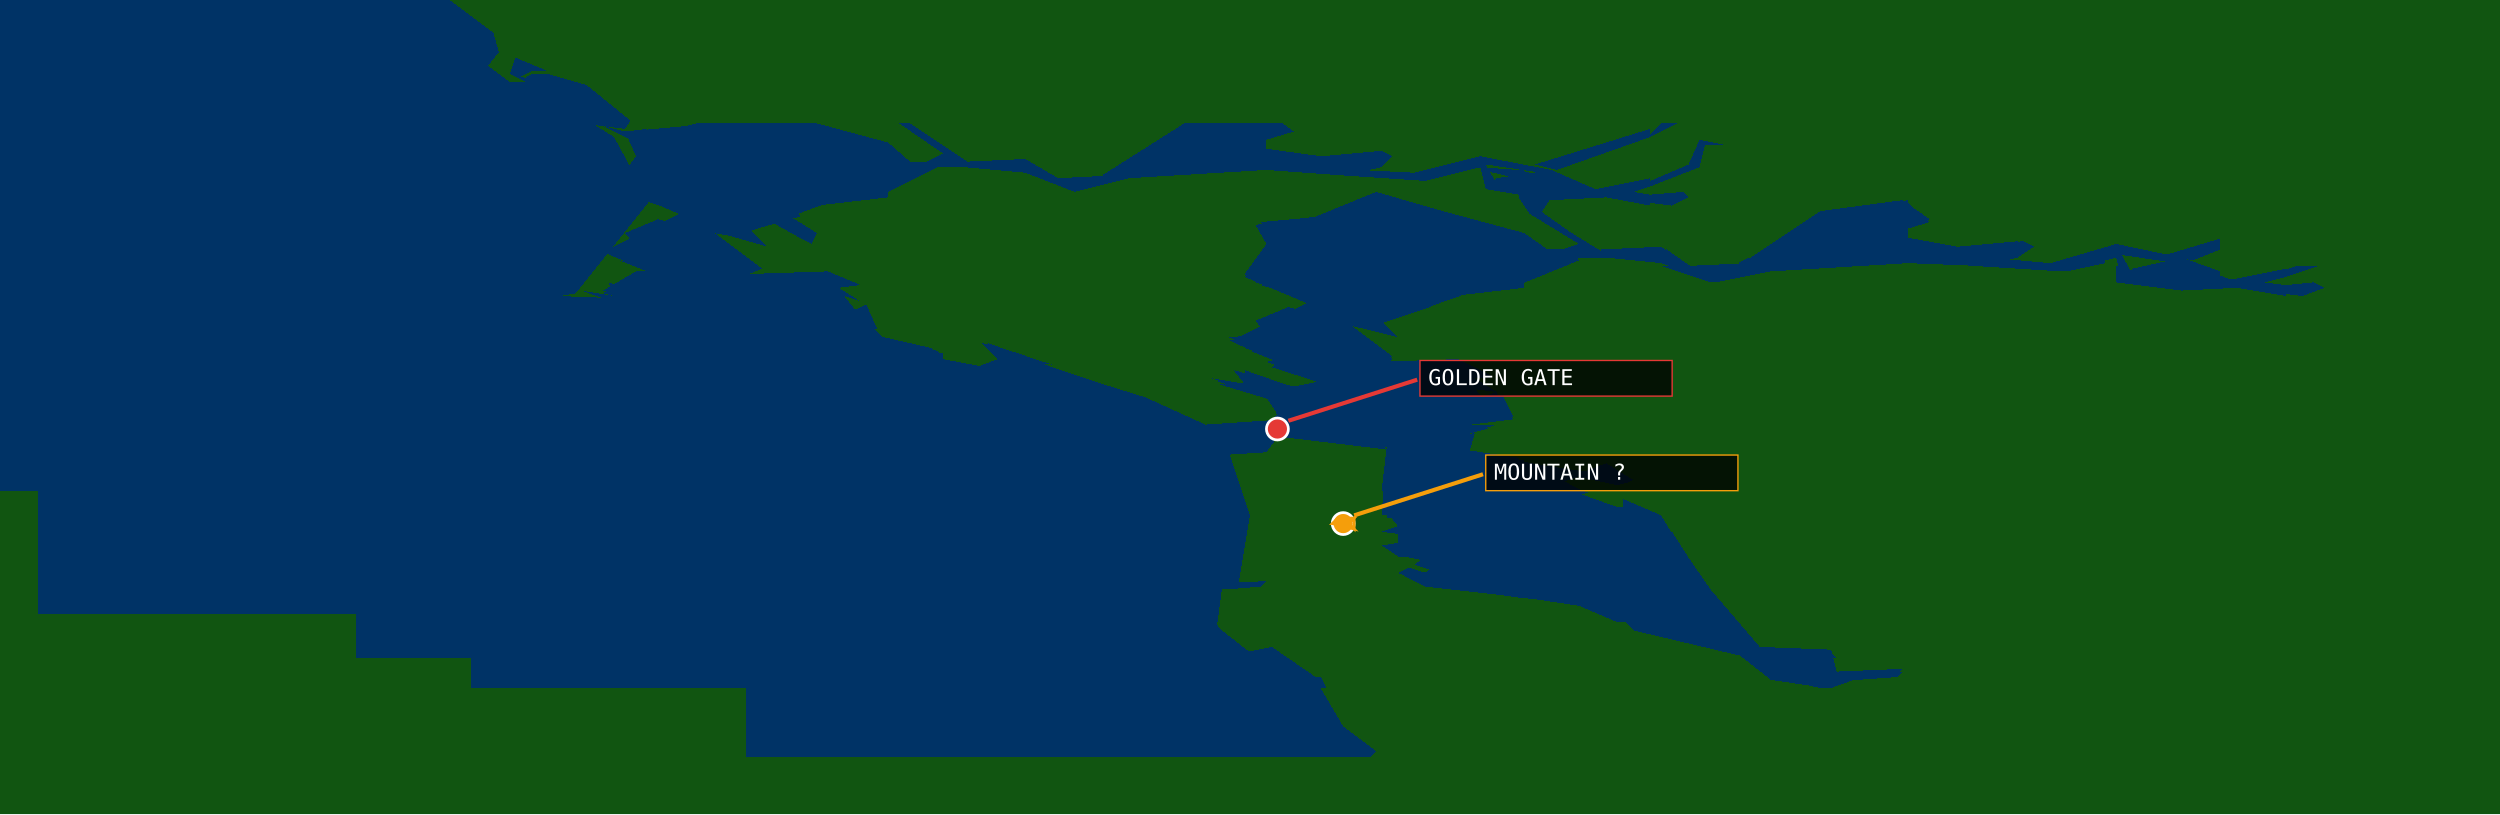
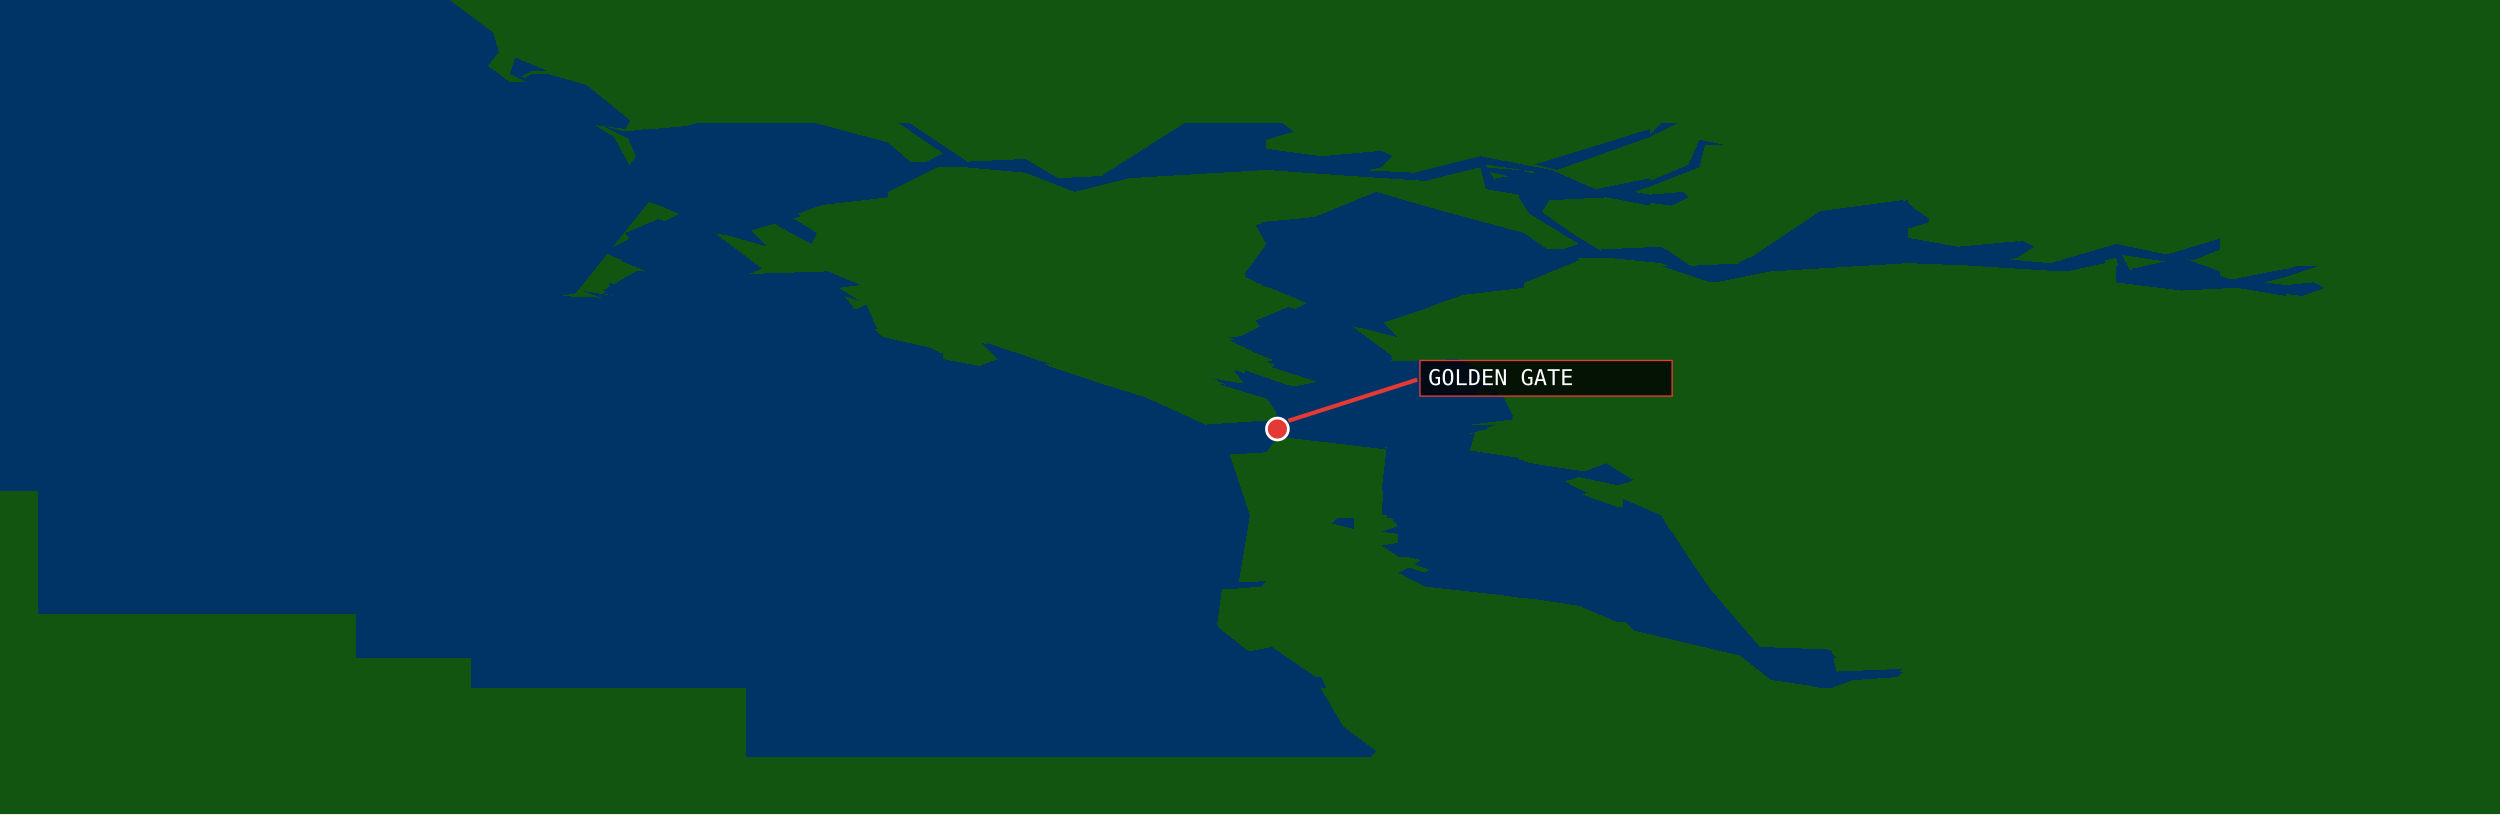
<svg xmlns="http://www.w3.org/2000/svg" width="912" height="297" viewBox="0 0 912 297" shape-rendering="crispEdges">
  <rect width="912" height="297" fill="#115511" />
  <g fill="#003366" stroke="none">
    <polygon points="138,0 228,72 194,111 234,111 238,100 438,159 446,179 0,179 0,0" />
    <polygon points="512,159 564,179 512,179" />
    <polygon points="502,72 458,103 502,117 564,95" />
    <polygon points="432,159 468,154 494,133 532,137 528,168 494,154 428,163" />
    <polygon points="480,109 450,124 484,139 508,130" />
    <polygon points="188,21 200,26 194,26 190,28 194,29 192,30 186,27" />
    <polygon points="132,11 180,12 182,19 178,24 186,30 192,30 224,50 230,61 238,68 236,71 132,71" />
    <polygon points="192,28 194,27 200,27 214,31 230,44 228,47 212,45 192,30" />
    <polygon points="220,46 228,48 236,47 236,52 246,54 240,56" />
    <polygon points="240,56 252,51 254,58 274,71 264,71" />
    <polygon points="554,62 554,71 550,69 552,65 540,61" />
    <polygon points="132,70 236,71 208,105 202,107 204,108 230,109 220,106 232,99 242,99 248,100 276,102 276,129 132,129" />
    <polygon points="248,82 246,91 254,89 246,98 254,98 256,94 258,98 266,99 242,99 232,91 240,91" />
    <polygon points="264,71 272,71 276,74 276,78" />
    <polygon points="276,102 312,114 318,122 340,127 342,129 274,129" />
    <polygon points="358,125 372,129 362,129" />
    <polygon points="276,74 280,78 284,78 284,80 288,80 298,85 294,88 276,78" />
    <polygon points="480,111 474,113 470,112 458,117 462,122 448,123 464,129 506,129 496,125" />
    <polygon points="462,89 518,103 520,111 502,117 508,122 496,118 484,116 480,111 454,100" />
    <polygon points="502,70 554,85 554,104 528,107 462,89 458,82 480,79" />
    <polygon points="132,128 276,128 276,179 132,179" />
    <polygon points="272,128 342,129 342,131 356,134 364,131 362,129 372,129 380,132 366,131 384,134 414,144 414,179 272,179" />
    <polygon points="414,144 438,155 468,153 460,164 444,165 450,179 410,179" />
    <polygon points="450,135 472,141 482,139 506,163 462,158 464,153 466,151 462,145 442,138 454,140" />
    <polygon points="454,127 506,129 502,132 532,131 542,136 536,137 544,142 536,141 484,140 462,132 466,131" />
    <polygon points="482,139 536,141 540,145 546,143 550,152 534,154 534,155 544,155 510,164 488,156" />
    <polygon points="506,162 528,159 536,158 534,165 554,168 554,179 504,179" />
    <polygon points="136,0 136,12 0,12 0,0" />
    <polygon points="164,0 180,12 136,12 134,0" />
    <polygon points="0,11 136,11 136,71 0,71" />
    <polygon points="554,62 558,63 554,69" />
    <polygon points="554,69 564,71 554,71" />
    <polygon points="0,70 136,70 136,129 0,129" />
    <polygon points="554,85 564,91 572,91 574,93 552,103" />
    <polygon points="554,71 564,71 560,78 586,93 574,93 570,91 576,89 558,78" />
    <polygon points="584,91 606,90 616,97 638,96 638,99 624,102 606,95 584,93" />
    <polygon points="634,96 638,94 638,97" />
    <polygon points="0,128 136,128 136,179 0,179" />
    <polygon points="552,168 578,172 584,170 594,174 592,176 574,173 564,176 550,176" />
    <polygon points="552,175 568,175 574,179 552,179" />
    <polygon points="14,70 208,127 220,156 202,196 238,215 14,221" />
    <polygon points="282,127 376,161 402,202 286,169" />
    <polygon points="264,45 228,71 272,85 332,63 288,45" />
    <polygon points="202,127 238,122 264,101 302,105 298,135 264,122 198,131" />
    <polygon points="250,77 220,92 256,107 278,98" />
    <polygon points="14,209 238,215 246,224 14,224" />
    <polygon points="250,79 244,81 240,80 228,85 232,90 218,91 234,97 276,97 266,93" />
    <polygon points="232,57 288,71 292,79 274,84 280,90 266,86 254,84 250,79 224,68" />
    <polygon points="298,45 324,52 324,72 298,75 232,57 228,48 250,46 254,45" />
    <polygon points="324,52 332,59 342,59 342,61 322,71" />
    <polygon points="332,45 332,45 356,61 342,61 338,59 344,56 328,45 328,45" />
    <polygon points="352,59 374,58 386,65 406,64 412,65 392,70 374,63 352,61" />
    <polygon points="402,64 432,45 434,45 462,45 462,62 412,65" />
    <polygon points="468,45 472,48 462,51 462,45" />
    <polygon points="460,54 482,57 504,55 508,57 504,61 490,64 462,62" />
    <polygon points="496,62 516,63 540,57 566,62 562,63 542,60 546,67 542,69 540,61 520,66 490,64" />
    <polygon points="566,62 582,69 602,65 602,68 596,70 602,71 602,75 586,72 566,73 542,69 546,65" />
    <polygon points="602,47 560,60 568,62 602,50" />
    <polygon points="184,112 208,123 238,120 230,132 216,132 224,155 178,155" />
    <polygon points="222,103 242,109 252,107 276,131 232,126 234,121 236,119 232,113 212,106 224,108" />
    <polygon points="226,95 276,97 272,100 302,99 314,104 306,105 314,110 308,108 254,108 234,100 236,99" />
    <polygon points="252,107 308,108 312,113 316,111 320,120 304,122 304,123 314,123 282,132 260,124" />
    <polygon points="276,130 298,126 306,126 304,133 324,135 324,155 274,155" />
    <polygon points="322,135 346,139 354,137 362,141 360,143 342,140 332,143 320,143" />
    <polygon points="322,142 336,142 348,147 344,147 344,148 358,153 360,155 320,155" />
    <polygon points="358,153 360,152 360,150 374,155 358,155" />
    <polygon points="180,154 224,155 220,179 212,179 212,195 224,205 232,203 248,215 180,215" />
    <polygon points="276,154 280,160 274,161 282,162 280,166 274,166 282,170 292,172 324,155" />
    <polygon points="290,170 286,173 292,175 290,176 284,175 282,177 290,180 324,185 324,155" />
    <polygon points="320,154 374,155 390,182 368,194 358,194 342,188 324,185" />
    <polygon points="390,182 410,203 404,206 366,197 362,192" />
    <polygon points="400,204 410,203 436,205 438,213 462,212 460,214 448,215 414,215" />
    <polygon points="44,70 80,82 90,90 110,95 112,97 42,97" />
    <polygon points="128,93 142,97 132,97" />
    <polygon points="48,45 50,45 52,45 52,47 56,47 66,52 64,55 44,45 44,45" />
    <polygon points="606,45 602,49 602,50 612,45" />
    <polygon points="620,51 616,60 602,66 602,68 620,61 622,53 630,53" />
    <polygon points="602,71 614,70 616,72 610,75 602,74" />
    <polygon points="40,96 112,97 112,99 128,102 134,99 132,97 142,97 152,100 136,99 154,102 184,112 184,155 40,155" />
    <polygon points="40,154 184,154 184,215 40,215" />
    <polygon points="40,213 184,213 184,224 40,224" />
    <polygon points="250,215 254,224 180,224 180,213" />
    <polygon points="414,215 450,214 434,218" />
    <polygon points="256,158 264,159 260,158" />
    <polygon points="264,159 262,156 260,158" />
    <polygon points="262,156 258,156 260,158" />
    <polygon points="258,156 256,158 260,158" />
    <polygon points="728,95 750,96 768,92 768,96 754,99 722,97" />
    <polygon points="134,129 278,129 278,189 134,189" />
    <polygon points="134,187 278,187 278,240 134,240" />
    <polygon points="486,191 494,193 492,191" />
    <polygon points="494,193 494,189 492,191" />
    <polygon points="494,189 488,189 492,191" />
    <polygon points="488,189 486,191 492,191" />
    <polygon points="216,61 230,72 196,112 234,112 238,101 440,159 452,189 436,229 454,240 130,240 130,61" />
    <polygon points="512,159 610,194 636,235 518,202" />
    <polygon points="504,72 460,104 504,118 566,96" />
    <polygon points="436,159 470,154 496,135 534,138 530,168 496,154 432,163" />
    <polygon points="482,110 452,125 488,140 508,131" />
    <polygon points="130,239 144,240 130,240" />
    <polygon points="278,103 314,115 322,123 344,129 344,131 276,131" />
    <polygon points="362,126 376,131 366,131" />
    <polygon points="276,74 282,78 286,78 286,80 290,80 298,85 296,89 278,78" />
    <polygon points="482,112 476,114 472,113 460,118 464,123 448,124 466,131 508,131 498,126" />
    <polygon points="464,90 518,104 522,112 504,118 510,123 498,120 484,117 482,112 456,101" />
    <polygon points="504,71 556,85 556,105 530,108 464,90 460,82 482,79" />
    <polygon points="556,85 566,92 574,92 576,95 554,104" />
    <polygon points="556,71 566,72 562,78 588,94 576,94 572,92 578,90 558,78" />
    <polygon points="586,93 608,91 618,98 640,97 646,99 626,103 606,96 586,94" />
    <polygon points="634,98 666,78 696,73 696,96 646,99" />
    <polygon points="274,129 344,131 346,132 360,135 368,132 366,131 376,131 384,134 370,132 386,135 418,145 418,189 274,189" />
    <polygon points="418,145 440,155 470,153 462,164 448,165 454,189 412,189" />
    <polygon points="452,136 472,143 484,140 506,163 464,158 466,153 468,151 464,146 446,140 456,141" />
    <polygon points="456,128 508,131 504,134 534,132 544,138 538,138 546,143 538,142 486,141 464,134 466,132" />
    <polygon points="484,140 538,142 542,146 548,144 552,152 536,154 536,155 546,155 512,164 490,156" />
    <polygon points="508,162 530,159 538,158 536,165 556,168 556,189 506,189" />
    <polygon points="554,168 578,173 586,170 596,175 594,176 576,173 566,176 552,176" />
    <polygon points="554,175 570,175 580,181 578,180 576,181 592,186 592,189 552,189" />
    <polygon points="592,186 594,185 594,183 606,189 592,189" />
    <polygon points="274,187 418,187 418,240 274,240" />
    <polygon points="414,187 454,189 452,213 446,213 444,228 454,239 464,236 468,240 414,240" />
    <polygon points="508,187 512,193 504,194 512,195 512,199 506,199 512,203 522,205 556,189" />
    <polygon points="520,203 518,206 524,208 522,209 514,208 512,210 522,214 556,218 556,189" />
    <polygon points="552,187 606,189 624,215 602,227 592,227 576,221 556,218" />
    <polygon points="624,215 642,236 636,239 598,230 596,226" />
    <polygon points="634,237 642,236 668,238 670,240 638,240" />
    <polygon points="232,61 232,61 240,68 238,72 134,72 134,61" />
    <polygon points="258,61 276,72 264,72 248,61" />
    <polygon points="556,62 556,72 552,69 554,65 540,62" />
    <polygon points="554,62 558,63 556,69" />
    <polygon points="554,69 566,72 554,72" />
    <polygon points="134,70 238,72 210,107 204,108 206,109 232,111 222,107 234,101 244,100 250,101 278,103 278,131 134,131" />
    <polygon points="250,83 248,92 256,90 248,99 256,99 258,95 258,99 268,100 244,100 234,93 242,92" />
    <polygon points="264,71 274,72 278,75 278,78" />
    <polygon points="696,74 704,81 694,84" />
    <polygon points="694,87 714,90 738,88 742,90 736,94 722,97 696,96" />
    <polygon points="228,72 194,112 234,112 238,101 438,160 452,188 434,229 470,247 358,251 172,251 172,72" />
    <polygon points="512,160 608,194 634,234 516,201" />
    <polygon points="502,72 460,103 502,117 564,95 502,72" />
    <polygon points="434,160 470,154 494,134 534,138 530,168 494,154 430,162" />
    <polygon points="482,110 452,125 486,139 506,130" />
    <polygon points="172,240 470,247 472,251 172,251" />
    <polygon points="276,102 312,114 320,123 342,128 344,130 274,130" />
    <polygon points="360,125 374,130 364,130" />
    <polygon points="276,74 280,78 284,78 284,80 288,79 298,85 296,88 276,77" />
    <polygon points="482,111 476,114 472,113 460,118 464,123 450,124 466,130 506,130 496,126" />
    <polygon points="464,89 518,103 522,112 504,117 510,123 496,119 486,117 482,111 456,100" />
    <polygon points="508,72 554,85 554,104 528,108 464,89 460,81 482,79 498,72" />
    <polygon points="554,85 564,91 574,91 574,94 552,104" />
    <polygon points="564,72 562,77 586,94 574,94 570,91 576,89 558,78 554,72" />
    <polygon points="584,92 606,90 616,97 638,97 644,98 624,103 606,95 584,93" />
    <polygon points="634,97 664,77 694,73 694,95 644,98" />
    <polygon points="272,128 344,130 344,131 360,134 366,132 364,130 374,130 384,133 368,132 386,135 416,145 416,188 272,188" />
    <polygon points="416,145 440,156 470,153 462,163 448,164 456,188 410,188" />
    <polygon points="454,135 474,142 484,139 506,162 464,159 466,153 468,151 464,146 444,139 456,140" />
    <polygon points="458,127 506,130 502,133 532,132 544,137 536,138 544,142 538,141 486,140 466,133 468,131" />
    <polygon points="484,139 538,141 540,145 546,144 550,153 534,154 534,155 544,155 510,163 490,157" />
    <polygon points="506,161 528,159 536,159 534,164 554,167 554,188 504,188" />
    <polygon points="552,168 578,172 586,169 594,174 592,176 574,173 564,176 550,175" />
    <polygon points="552,175 568,175 580,180 576,180 576,180 590,185 592,188 550,188" />
    <polygon points="590,185 592,185 592,182 606,188 590,188" />
    <polygon points="272,186 416,186 416,247 272,247" />
    <polygon points="412,186 456,188 452,212 444,212 442,227 456,238 464,236 480,247 412,247" />
    <polygon points="506,187 510,192 504,194 510,194 510,198 504,199 510,203 522,204 554,188" />
    <polygon points="520,203 516,206 522,207 520,209 514,207 510,209 520,213 554,218 554,188" />
    <polygon points="550,186 606,188 622,215 600,226 590,226 574,220 554,218" />
    <polygon points="622,215 642,236 636,238 598,230 594,225" />
    <polygon points="632,237 642,236 668,237 670,245 694,244 692,246 680,247 646,247" />
    <polygon points="236,72 208,106 202,107 204,109 232,110 220,107 232,100 242,99 248,100 276,102 276,130 172,130 172,72" />
    <polygon points="248,82 246,91 254,89 246,99 254,99 256,94 258,99 266,100 244,100 232,92 240,92" />
    <polygon points="274,72 276,74 276,77 266,72" />
    <polygon points="694,73 704,80 694,83" />
    <polygon points="692,86 714,90 736,88 740,90 736,93 720,97 694,95" />
    <polygon points="726,94 748,96 772,89 796,94 794,96 774,93 778,100 774,102 772,94 752,99 720,97" />
    <polygon points="796,94 810,99 810,105 796,105 774,102 778,98" />
    <polygon points="810,87 790,93 800,95 810,91" />
    <polygon points="172,128 276,128 276,188 172,188" />
    <polygon points="172,186 276,186 276,247 172,247" />
    <polygon points="172,245 276,245 276,251 172,251" />
    <polygon points="272,245 416,245 416,251 272,251" />
    <polygon points="482,247 484,251 412,251 412,245" />
    <polygon points="646,247 682,246 668,251 664,251" />
    <polygon points="486,191 494,192 490,190" />
    <polygon points="494,192 492,189 490,190" />
    <polygon points="492,189 488,189 490,190" />
    <polygon points="488,189 486,191 490,190" />
    <polygon points="272,111 438,160 450,189 434,230 468,248 272,253" />
    <polygon points="512,160 606,194 634,235 516,202" />
    <polygon points="470,97 460,104 504,118 564,97" />
    <polygon points="434,160 468,155 496,134 534,138 530,170 496,155 430,164" />
    <polygon points="482,111 450,125 486,140 508,131" />
    <polygon points="272,243 468,248 496,276 496,276 272,276" />
    <polygon points="480,112 476,114 470,113 460,118 464,123 448,124 466,131 508,131 496,126" />
    <polygon points="488,97 518,104 522,112 504,118 510,123 496,119 484,117 480,112 454,101 458,97" />
    <polygon points="556,97 556,105 530,108 486,97" />
    <polygon points="570,97 554,104 554,97" />
    <polygon points="614,97 616,98 636,97 644,98 624,103 606,97" />
    <polygon points="632,98 634,97 676,97 644,98" />
    <polygon points="722,97 720,97 710,97" />
    <polygon points="774,97 776,100 772,103 772,97 762,97 752,99 720,97 722,97" />
    <polygon points="800,97 814,102 834,98 834,101 826,103 834,104 834,108 816,105 796,106 772,103 778,98 786,97" />
    <polygon points="416,145 438,156 470,154 462,165 446,166 454,189 408,189" />
    <polygon points="452,136 472,143 484,140 506,164 464,159 464,154 466,152 464,146 444,140 454,141" />
    <polygon points="456,128 508,131 504,134 534,132 544,137 536,138 546,143 538,142 486,141 464,134 466,132" />
    <polygon points="484,140 538,142 542,146 546,144 552,153 536,155 536,156 544,156 512,165 490,157" />
    <polygon points="508,163 530,160 538,159 534,166 556,169 556,189 506,189" />
    <polygon points="554,169 578,173 586,171 594,176 590,177 576,174 566,177 552,177" />
    <polygon points="554,176 568,176 580,182 578,181 576,182 590,186 590,189 552,189" />
    <polygon points="590,186 592,186 592,184 604,189 590,189" />
    <polygon points="412,187 454,189 450,213 442,213 442,228 454,238 464,236 478,248 412,248" />
    <polygon points="508,187 512,193 504,194 512,195 510,199 504,199 512,203 522,205 556,189" />
    <polygon points="520,203 516,206 522,208 520,209 514,208 512,210 520,214 556,218 556,189" />
    <polygon points="552,187 604,189 620,215 600,227 590,227 576,221 556,218" />
    <polygon points="620,215 640,236 634,239 596,230 592,226" />
    <polygon points="632,237 640,236 666,238 670,246 694,245 692,247 678,248 646,248" />
    <polygon points="276,103 312,115 320,123 342,128 342,131 274,131" />
    <polygon points="360,126 374,131 364,131" />
    <polygon points="838,97 832,99 834,101 846,97" />
    <polygon points="834,104 844,103 848,105 840,108 832,107" />
    <polygon points="272,129 342,131 342,132 358,135 364,132 364,131 374,131 382,134 368,132 384,135 416,145 416,189 272,189" />
    <polygon points="272,187 416,187 416,248 272,248" />
    <polygon points="272,246 416,246 416,276 272,276" />
    <polygon points="480,248 490,265 502,274 500,276 412,276 412,246" />
    <polygon points="646,248 680,247 666,251" />
    <polygon points="486,191 494,192 492,191" />
    <polygon points="494,192 494,189 492,191" />
    <polygon points="494,189 488,189 492,191" />
    <polygon points="488,189 486,191 492,191" />
  </g>
  <g shape-rendering="geometricPrecision" font-family="monospace">
    <line x1="466" y1="153" x2="466" y2="157" stroke="#880000" stroke-width="2" />
    <line x1="466" y1="160" x2="466" y2="156" stroke="#880000" stroke-width="2" />
    <circle cx="466" cy="156.5" r="4" fill="#e53935" stroke="#fff" stroke-width="1" />
    <path d="M 470 153.5 L 517 138.5" stroke="#e53935" stroke-width="1.5" />
    <rect x="518" y="131.5" width="92" height="13" fill="#000" fill-opacity=".78" stroke="#e53935" stroke-width=".5" />
    <text x="521" y="140.5" fill="#fff" font-size="8">GOLDEN GATE</text>
-     <circle cx="490" cy="191" r="4" fill="#f59e0b" stroke="#fff" stroke-width="1" />
-     <path d="M 494 188 L 541 173" stroke="#f59e0b" stroke-width="1.5" />
-     <rect x="542" y="166" width="92" height="13" fill="#000" fill-opacity=".78" stroke="#f59e0b" stroke-width=".5" />
-     <text x="545" y="175" fill="#fff" font-size="8">MOUNTAIN ?</text>
-     <polygon points="486,191 494,193 492,191" fill="none" stroke="#f59e0b" stroke-width="1" />
-     <polygon points="494,193 494,189 492,191" fill="none" stroke="#f59e0b" stroke-width="1" />
-     <polygon points="494,189 488,189 492,191" fill="none" stroke="#f59e0b" stroke-width="1" />
-     <polygon points="488,189 486,191 492,191" fill="none" stroke="#f59e0b" stroke-width="1" />
  </g>
</svg>
